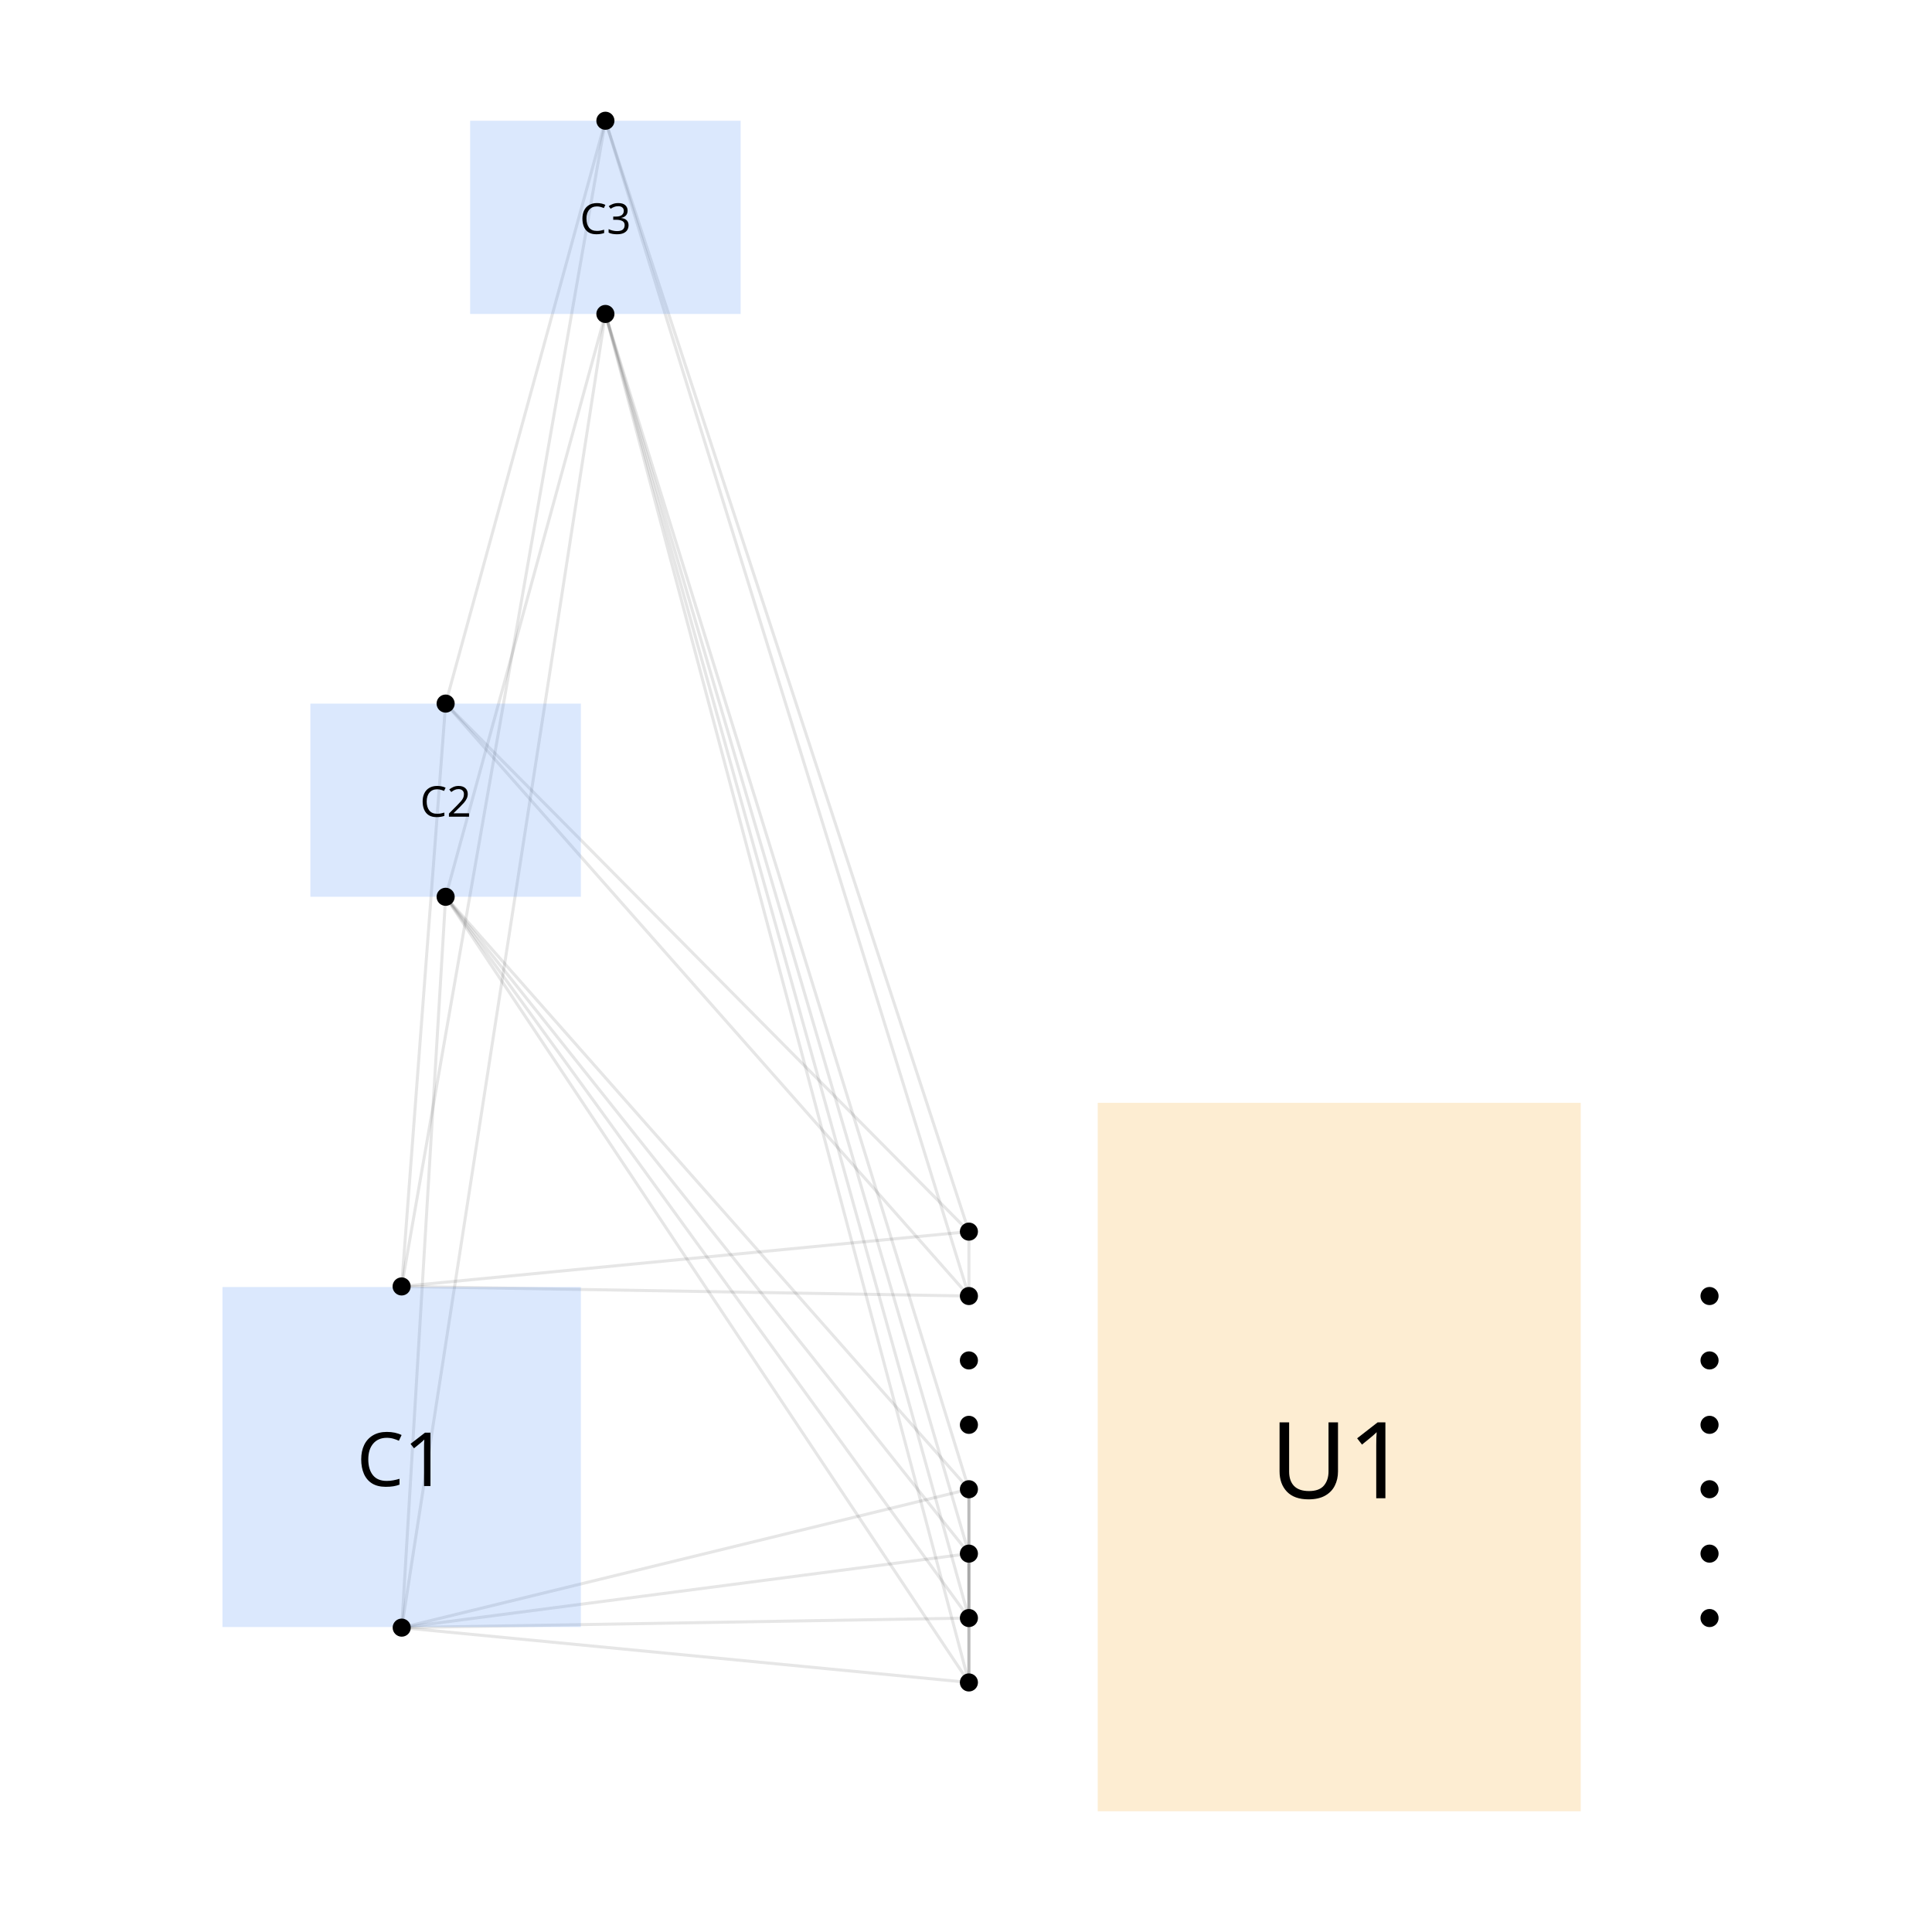
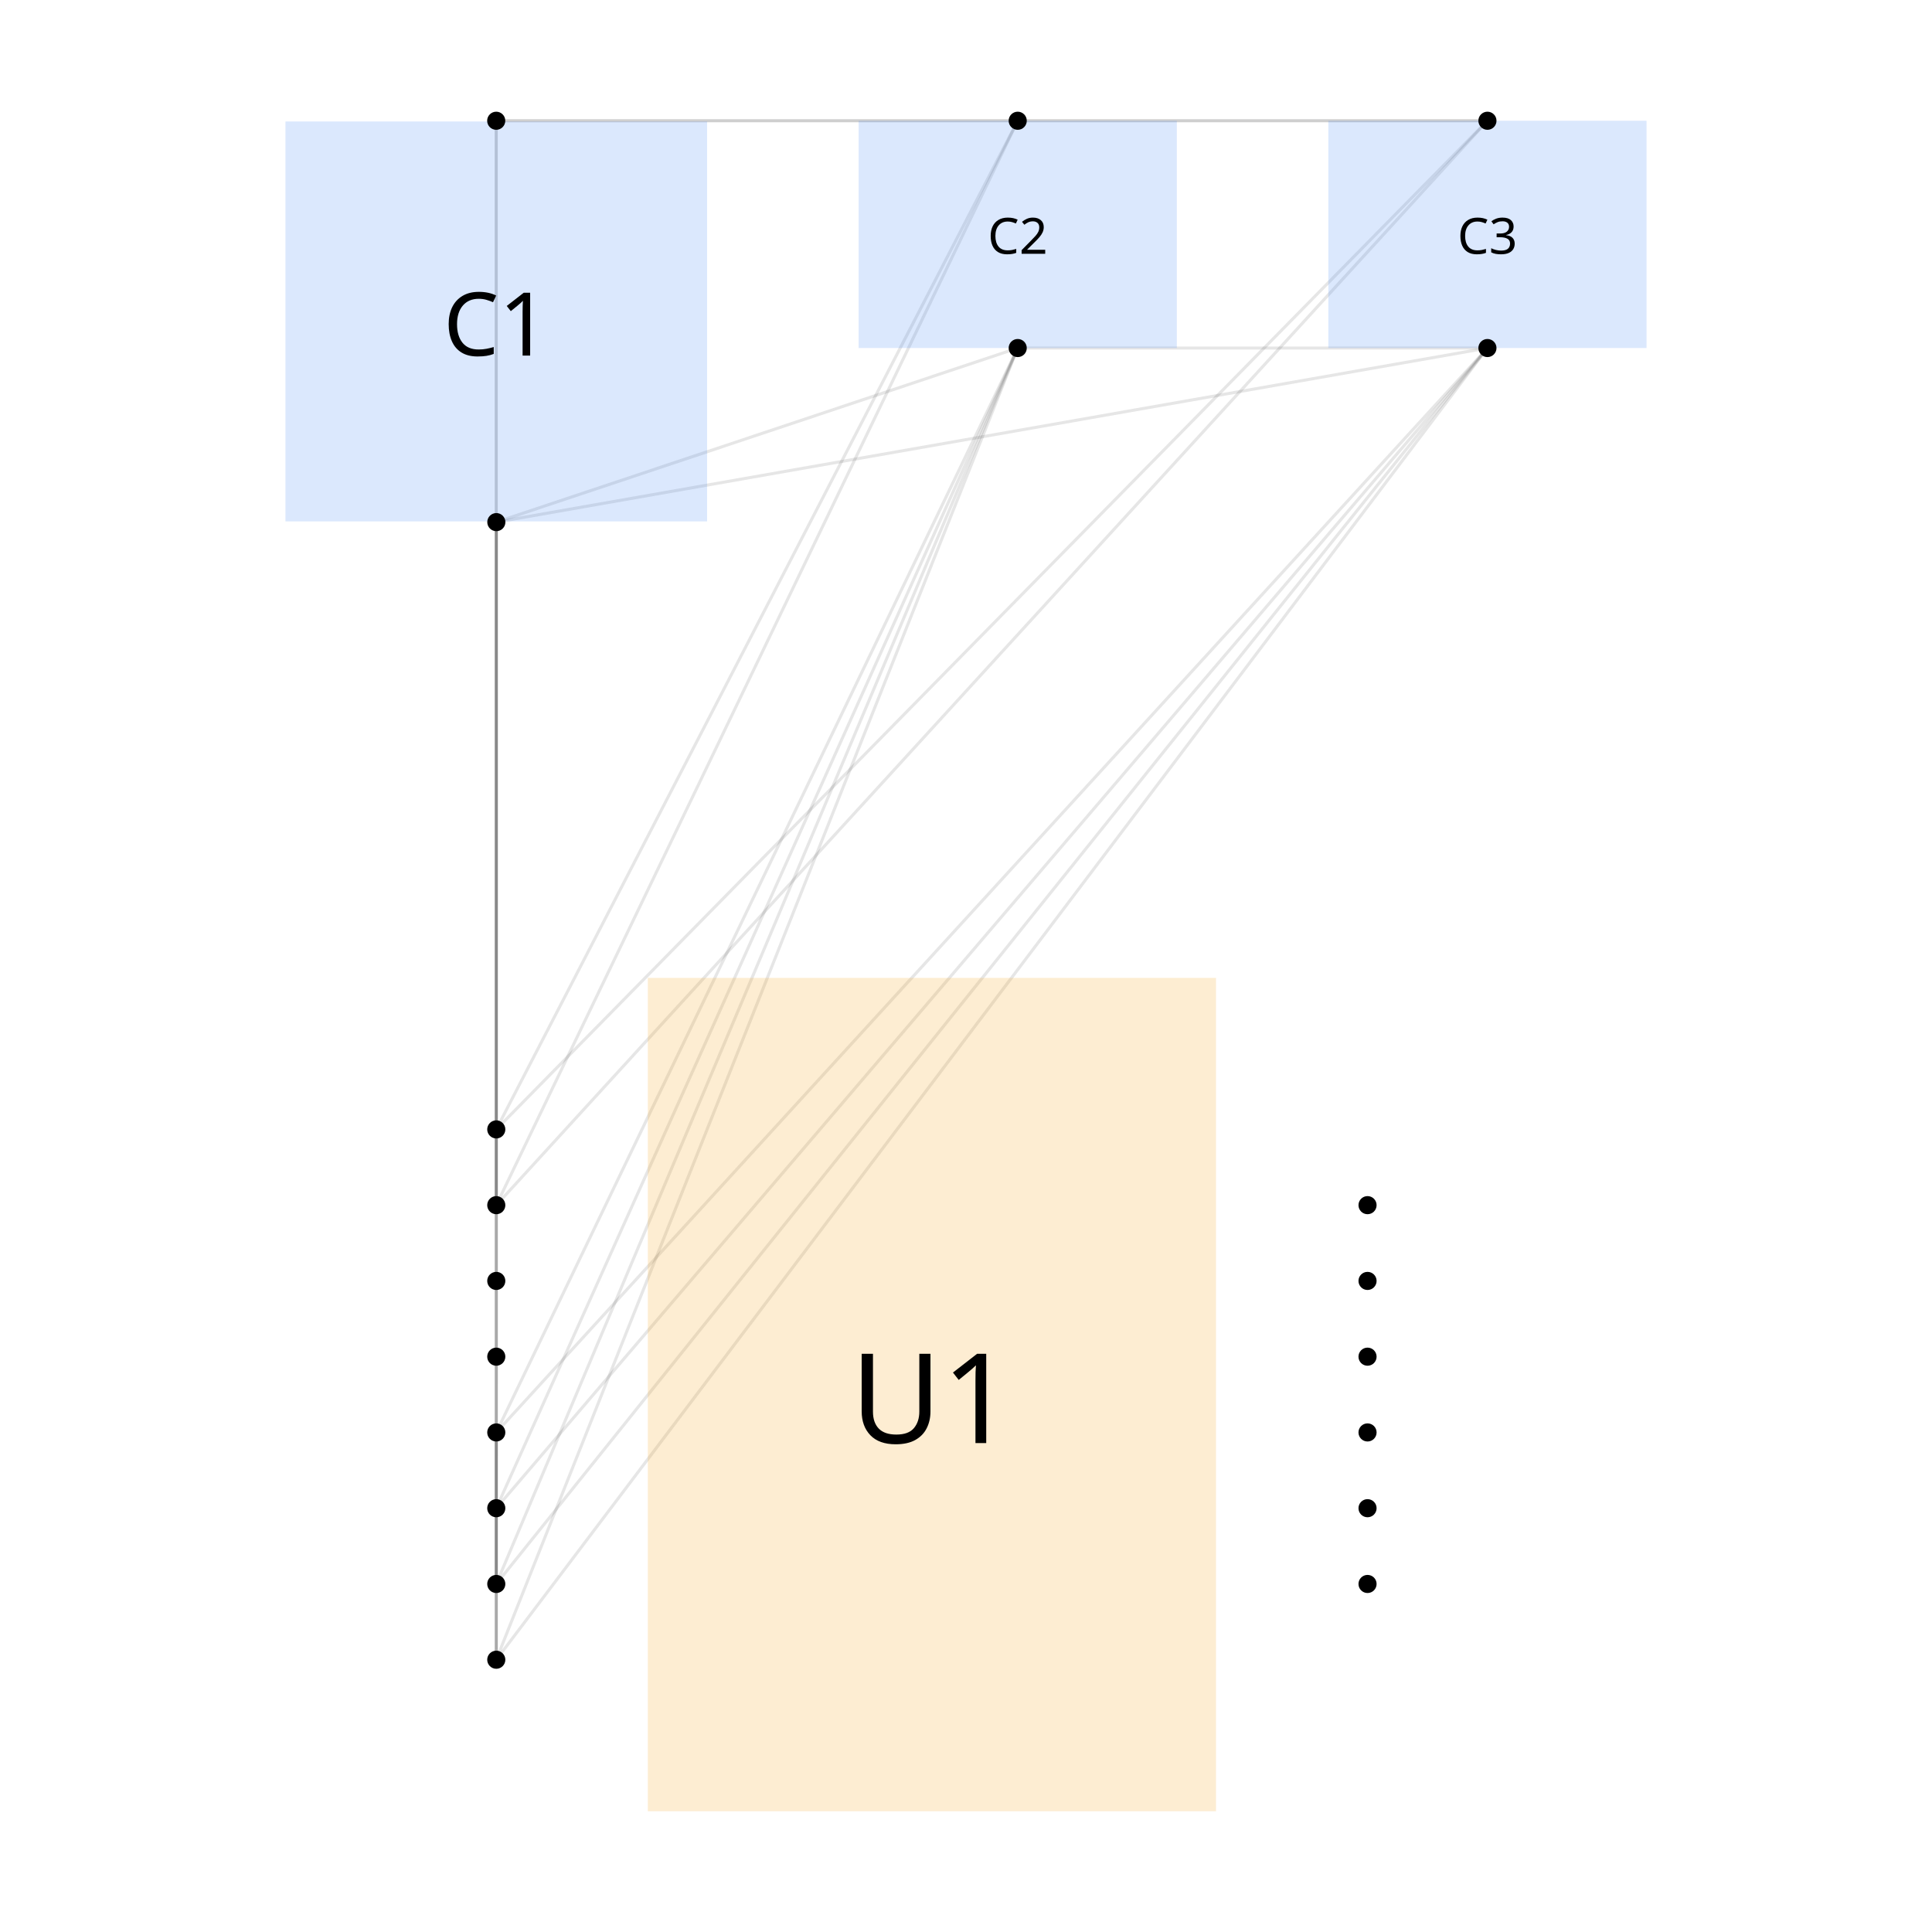
<svg xmlns="http://www.w3.org/2000/svg" width="640" height="640" viewBox="0 0 640 640">
  <rect width="100%" height="100%" fill="white" />
  <g>
-     <polyline data-points="-1.15,0.7 -1.15,0.49999999999999994" data-type="line" data-label="" points="320.962,407.992 320.962,429.326" fill="none" stroke="rgba(0,0,0,0.1)" stroke-width="1px" />
+     <polyline data-points="-1.15,0.7 -1.15,0.49999999999999994" data-type="line" data-label="" points="164.399,374.127 164.399,399.224" fill="none" stroke="rgba(0,0,0,0.1)" stroke-width="1px" />
  </g>
  <g>
-     <polyline data-points="-1.15,0.7 -2.911668599999997,0.5297833500000002" data-type="line" data-label="" points="320.962,407.992 133.043,426.149" fill="none" stroke="rgba(0,0,0,0.1)" stroke-width="1px" />
+     <polyline data-points="-1.15,0.7 -1.150148499999999,3.3626939" data-type="line" data-label="" points="164.399,374.127 164.38,40" fill="none" stroke="rgba(0,0,0,0.1)" stroke-width="1px" />
  </g>
  <g>
-     <polyline data-points="-1.15,0.7 -2.7749999999999995,2.33978335" data-type="line" data-label="" points="320.962,407.992 147.622,233.075" fill="none" stroke="rgba(0,0,0,0.1)" stroke-width="1px" />
+     <polyline data-points="-1.15,0.7 0.22652009999999834,3.3626939" data-type="line" data-label="" points="164.399,374.127 337.131,40" fill="none" stroke="rgba(0,0,0,0.1)" stroke-width="1px" />
  </g>
  <g>
-     <polyline data-points="-1.15,0.7 -2.2788400333333323,4.14978335" data-type="line" data-label="" points="320.962,407.992 200.548,40" fill="none" stroke="rgba(0,0,0,0.1)" stroke-width="1px" />
+     <polyline data-points="-1.15,0.7 1.466520099999998,3.3626939" data-type="line" data-label="" points="164.399,374.127 492.732,40" fill="none" stroke="rgba(0,0,0,0.1)" stroke-width="1px" />
  </g>
  <g>
-     <polyline data-points="-1.15,0.49999999999999994 -2.911668599999997,0.5297833500000002" data-type="line" data-label="" points="320.962,429.326 133.043,426.149" fill="none" stroke="rgba(0,0,0,0.1)" stroke-width="1px" />
+     <polyline data-points="-1.15,0.49999999999999994 -1.150148499999999,3.3626939" data-type="line" data-label="" points="164.399,399.224 164.38,40" fill="none" stroke="rgba(0,0,0,0.1)" stroke-width="1px" />
  </g>
  <g>
-     <polyline data-points="-1.15,0.49999999999999994 -2.7749999999999995,2.33978335" data-type="line" data-label="" points="320.962,429.326 147.622,233.075" fill="none" stroke="rgba(0,0,0,0.1)" stroke-width="1px" />
+     <polyline data-points="-1.15,0.49999999999999994 0.22652009999999834,3.3626939" data-type="line" data-label="" points="164.399,399.224 337.131,40" fill="none" stroke="rgba(0,0,0,0.1)" stroke-width="1px" />
  </g>
  <g>
-     <polyline data-points="-1.15,0.49999999999999994 -2.2788400333333323,4.14978335" data-type="line" data-label="" points="320.962,429.326 200.548,40" fill="none" stroke="rgba(0,0,0,0.1)" stroke-width="1px" />
+     <polyline data-points="-1.15,0.49999999999999994 1.466520099999998,3.3626939" data-type="line" data-label="" points="164.399,399.224 492.732,40" fill="none" stroke="rgba(0,0,0,0.1)" stroke-width="1px" />
  </g>
  <g>
-     <polyline data-points="-2.911668599999997,0.5297833500000002 -2.7749999999999995,2.33978335" data-type="line" data-label="" points="133.043,426.149 147.622,233.075" fill="none" stroke="rgba(0,0,0,0.1)" stroke-width="1px" />
+     <polyline data-points="-1.150148499999999,3.3626939 0.22652009999999834,3.3626939" data-type="line" data-label="" points="164.38,40 337.131,40" fill="none" stroke="rgba(0,0,0,0.1)" stroke-width="1px" />
  </g>
  <g>
-     <polyline data-points="-2.911668599999997,0.5297833500000002 -2.2788400333333323,4.14978335" data-type="line" data-label="" points="133.043,426.149 200.548,40" fill="none" stroke="rgba(0,0,0,0.1)" stroke-width="1px" />
+     <polyline data-points="-1.150148499999999,3.3626939 1.466520099999998,3.3626939" data-type="line" data-label="" points="164.38,40 492.732,40" fill="none" stroke="rgba(0,0,0,0.1)" stroke-width="1px" />
  </g>
  <g>
-     <polyline data-points="-2.7749999999999995,2.33978335 -2.2788400333333323,4.14978335" data-type="line" data-label="" points="147.622,233.075 200.548,40" fill="none" stroke="rgba(0,0,0,0.1)" stroke-width="1px" />
+     <polyline data-points="0.22652009999999834,3.3626939 1.466520099999998,3.3626939" data-type="line" data-label="" points="337.131,40 492.732,40" fill="none" stroke="rgba(0,0,0,0.1)" stroke-width="1px" />
  </g>
  <g>
-     <polyline data-points="-1.15,-0.7 -1.15,-0.30000000000000004" data-type="line" data-label="" points="320.962,557.332 320.962,514.663" fill="none" stroke="rgba(0,0,0,0.1)" stroke-width="1px" />
+     <polyline data-points="-1.15,-0.7 -1.15,-0.30000000000000004" data-type="line" data-label="" points="164.399,549.806 164.399,499.612" fill="none" stroke="rgba(0,0,0,0.1)" stroke-width="1px" />
  </g>
  <g>
-     <polyline data-points="-1.15,-0.7 -1.15,-0.5" data-type="line" data-label="" points="320.962,557.332 320.962,535.997" fill="none" stroke="rgba(0,0,0,0.1)" stroke-width="1px" />
+     <polyline data-points="-1.15,-0.7 -1.15,-0.5" data-type="line" data-label="" points="164.399,549.806 164.399,524.709" fill="none" stroke="rgba(0,0,0,0.1)" stroke-width="1px" />
  </g>
  <g>
-     <polyline data-points="-1.15,-0.7 -1.15,-0.10000000000000009" data-type="line" data-label="" points="320.962,557.332 320.962,493.329" fill="none" stroke="rgba(0,0,0,0.1)" stroke-width="1px" />
+     <polyline data-points="-1.15,-0.7 -1.15,-0.10000000000000009" data-type="line" data-label="" points="164.399,549.806 164.399,474.515" fill="none" stroke="rgba(0,0,0,0.1)" stroke-width="1px" />
  </g>
  <g>
-     <polyline data-points="-1.15,-0.7 -2.911371599999999,-0.5297833500000002" data-type="line" data-label="" points="320.962,557.332 133.075,539.174" fill="none" stroke="rgba(0,0,0,0.1)" stroke-width="1px" />
+     <polyline data-points="-1.15,-0.7 -1.149851500000001,2.3031271999999996" data-type="line" data-label="" points="164.399,549.806 164.418,172.959" fill="none" stroke="rgba(0,0,0,0.1)" stroke-width="1px" />
  </g>
  <g>
-     <polyline data-points="-1.15,-0.7 -2.7749999999999995,1.73978335" data-type="line" data-label="" points="320.962,557.332 147.622,297.077" fill="none" stroke="rgba(0,0,0,0.1)" stroke-width="1px" />
+     <polyline data-points="-1.15,-0.7 0.22652009999999823,2.7626939000000004" data-type="line" data-label="" points="164.399,549.806 337.131,115.291" fill="none" stroke="rgba(0,0,0,0.1)" stroke-width="1px" />
  </g>
  <g>
-     <polyline data-points="-1.15,-0.7 -2.2788400333333323,3.54978335" data-type="line" data-label="" points="320.962,557.332 200.548,104.003" fill="none" stroke="rgba(0,0,0,0.1)" stroke-width="1px" />
+     <polyline data-points="-1.15,-0.7 1.466520099999998,2.7626939000000004" data-type="line" data-label="" points="164.399,549.806 492.732,115.291" fill="none" stroke="rgba(0,0,0,0.1)" stroke-width="1px" />
  </g>
  <g>
-     <polyline data-points="-1.15,-0.30000000000000004 -1.15,-0.5" data-type="line" data-label="" points="320.962,514.663 320.962,535.997" fill="none" stroke="rgba(0,0,0,0.1)" stroke-width="1px" />
+     <polyline data-points="-1.15,-0.30000000000000004 -1.15,-0.5" data-type="line" data-label="" points="164.399,499.612 164.399,524.709" fill="none" stroke="rgba(0,0,0,0.1)" stroke-width="1px" />
  </g>
  <g>
-     <polyline data-points="-1.15,-0.30000000000000004 -1.15,-0.10000000000000009" data-type="line" data-label="" points="320.962,514.663 320.962,493.329" fill="none" stroke="rgba(0,0,0,0.1)" stroke-width="1px" />
+     <polyline data-points="-1.15,-0.30000000000000004 -1.15,-0.10000000000000009" data-type="line" data-label="" points="164.399,499.612 164.399,474.515" fill="none" stroke="rgba(0,0,0,0.1)" stroke-width="1px" />
  </g>
  <g>
-     <polyline data-points="-1.15,-0.30000000000000004 -2.911371599999999,-0.5297833500000002" data-type="line" data-label="" points="320.962,514.663 133.075,539.174" fill="none" stroke="rgba(0,0,0,0.1)" stroke-width="1px" />
+     <polyline data-points="-1.15,-0.30000000000000004 -1.149851500000001,2.3031271999999996" data-type="line" data-label="" points="164.399,499.612 164.418,172.959" fill="none" stroke="rgba(0,0,0,0.1)" stroke-width="1px" />
  </g>
  <g>
-     <polyline data-points="-1.15,-0.30000000000000004 -2.7749999999999995,1.73978335" data-type="line" data-label="" points="320.962,514.663 147.622,297.077" fill="none" stroke="rgba(0,0,0,0.1)" stroke-width="1px" />
+     <polyline data-points="-1.15,-0.30000000000000004 0.22652009999999823,2.7626939000000004" data-type="line" data-label="" points="164.399,499.612 337.131,115.291" fill="none" stroke="rgba(0,0,0,0.1)" stroke-width="1px" />
  </g>
  <g>
-     <polyline data-points="-1.15,-0.30000000000000004 -2.2788400333333323,3.54978335" data-type="line" data-label="" points="320.962,514.663 200.548,104.003" fill="none" stroke="rgba(0,0,0,0.1)" stroke-width="1px" />
+     <polyline data-points="-1.15,-0.30000000000000004 1.466520099999998,2.7626939000000004" data-type="line" data-label="" points="164.399,499.612 492.732,115.291" fill="none" stroke="rgba(0,0,0,0.1)" stroke-width="1px" />
  </g>
  <g>
-     <polyline data-points="-1.15,-0.5 -1.15,-0.10000000000000009" data-type="line" data-label="" points="320.962,535.997 320.962,493.329" fill="none" stroke="rgba(0,0,0,0.1)" stroke-width="1px" />
+     <polyline data-points="-1.15,-0.5 -1.15,-0.10000000000000009" data-type="line" data-label="" points="164.399,524.709 164.399,474.515" fill="none" stroke="rgba(0,0,0,0.1)" stroke-width="1px" />
  </g>
  <g>
-     <polyline data-points="-1.15,-0.5 -2.911371599999999,-0.5297833500000002" data-type="line" data-label="" points="320.962,535.997 133.075,539.174" fill="none" stroke="rgba(0,0,0,0.1)" stroke-width="1px" />
+     <polyline data-points="-1.15,-0.5 -1.149851500000001,2.3031271999999996" data-type="line" data-label="" points="164.399,524.709 164.418,172.959" fill="none" stroke="rgba(0,0,0,0.1)" stroke-width="1px" />
  </g>
  <g>
-     <polyline data-points="-1.15,-0.5 -2.7749999999999995,1.73978335" data-type="line" data-label="" points="320.962,535.997 147.622,297.077" fill="none" stroke="rgba(0,0,0,0.1)" stroke-width="1px" />
+     <polyline data-points="-1.15,-0.5 0.22652009999999823,2.7626939000000004" data-type="line" data-label="" points="164.399,524.709 337.131,115.291" fill="none" stroke="rgba(0,0,0,0.1)" stroke-width="1px" />
  </g>
  <g>
-     <polyline data-points="-1.15,-0.5 -2.2788400333333323,3.54978335" data-type="line" data-label="" points="320.962,535.997 200.548,104.003" fill="none" stroke="rgba(0,0,0,0.1)" stroke-width="1px" />
+     <polyline data-points="-1.15,-0.5 1.466520099999998,2.7626939000000004" data-type="line" data-label="" points="164.399,524.709 492.732,115.291" fill="none" stroke="rgba(0,0,0,0.1)" stroke-width="1px" />
  </g>
  <g>
-     <polyline data-points="-1.15,-0.10000000000000009 -2.911371599999999,-0.5297833500000002" data-type="line" data-label="" points="320.962,493.329 133.075,539.174" fill="none" stroke="rgba(0,0,0,0.1)" stroke-width="1px" />
+     <polyline data-points="-1.15,-0.10000000000000009 -1.149851500000001,2.3031271999999996" data-type="line" data-label="" points="164.399,474.515 164.418,172.959" fill="none" stroke="rgba(0,0,0,0.1)" stroke-width="1px" />
  </g>
  <g>
-     <polyline data-points="-1.15,-0.10000000000000009 -2.7749999999999995,1.73978335" data-type="line" data-label="" points="320.962,493.329 147.622,297.077" fill="none" stroke="rgba(0,0,0,0.1)" stroke-width="1px" />
+     <polyline data-points="-1.15,-0.10000000000000009 0.22652009999999823,2.7626939000000004" data-type="line" data-label="" points="164.399,474.515 337.131,115.291" fill="none" stroke="rgba(0,0,0,0.1)" stroke-width="1px" />
  </g>
  <g>
-     <polyline data-points="-1.15,-0.10000000000000009 -2.2788400333333323,3.54978335" data-type="line" data-label="" points="320.962,493.329 200.548,104.003" fill="none" stroke="rgba(0,0,0,0.1)" stroke-width="1px" />
+     <polyline data-points="-1.15,-0.10000000000000009 1.466520099999998,2.7626939000000004" data-type="line" data-label="" points="164.399,474.515 492.732,115.291" fill="none" stroke="rgba(0,0,0,0.1)" stroke-width="1px" />
  </g>
  <g>
-     <polyline data-points="-2.911371599999999,-0.5297833500000002 -2.7749999999999995,1.73978335" data-type="line" data-label="" points="133.075,539.174 147.622,297.077" fill="none" stroke="rgba(0,0,0,0.1)" stroke-width="1px" />
+     <polyline data-points="-1.149851500000001,2.3031271999999996 0.22652009999999823,2.7626939000000004" data-type="line" data-label="" points="164.418,172.959 337.131,115.291" fill="none" stroke="rgba(0,0,0,0.1)" stroke-width="1px" />
  </g>
  <g>
-     <polyline data-points="-2.911371599999999,-0.5297833500000002 -2.2788400333333323,3.54978335" data-type="line" data-label="" points="133.075,539.174 200.548,104.003" fill="none" stroke="rgba(0,0,0,0.1)" stroke-width="1px" />
+     <polyline data-points="-1.149851500000001,2.3031271999999996 1.466520099999998,2.7626939000000004" data-type="line" data-label="" points="164.418,172.959 492.732,115.291" fill="none" stroke="rgba(0,0,0,0.1)" stroke-width="1px" />
  </g>
  <g>
-     <polyline data-points="-2.7749999999999995,1.73978335 -2.2788400333333323,3.54978335" data-type="line" data-label="" points="147.622,297.077 200.548,104.003" fill="none" stroke="rgba(0,0,0,0.1)" stroke-width="1px" />
+     <polyline data-points="0.22652009999999823,2.7626939000000004 1.466520099999998,2.7626939000000004" data-type="line" data-label="" points="337.131,115.291 492.732,115.291" fill="none" stroke="rgba(0,0,0,0.1)" stroke-width="1px" />
  </g>
  <g>
-     <rect data-type="rect" data-label="U1" data-x="0" data-y="0" x="363.631" y="365.324" width="160.007" height="234.676" fill="rgba(245, 158, 11, 0.18)" stroke="none" stroke-width="0.009" />
+     <rect data-type="rect" data-label="U1" data-x="0" data-y="0" x="214.593" y="323.934" width="188.227" height="276.066" fill="rgba(245, 158, 11, 0.18)" stroke="none" stroke-width="0.008" />
  </g>
  <g>
-     <rect data-type="rect" data-label="C1" data-x="-2.911520099999998" data-y="0" x="73.694" y="426.349" width="118.729" height="112.626" fill="rgba(59, 130, 246, 0.18)" stroke="none" stroke-width="0.009" />
+     <rect data-type="rect" data-label="C1" data-x="-1.15" data-y="2.83291055" x="94.564" y="40.235" width="139.67" height="132.489" fill="rgba(59, 130, 246, 0.18)" stroke="none" stroke-width="0.008" />
  </g>
  <g>
-     <rect data-type="rect" data-label="C2" data-x="-2.7749999999999995" data-y="2.03978335" x="102.82" y="233.075" width="89.604" height="64.003" fill="rgba(59, 130, 246, 0.18)" stroke="none" stroke-width="0.009" />
+     <rect data-type="rect" data-label="C2" data-x="0.22652009999999828" data-y="3.0626939" x="284.428" y="40" width="105.407" height="75.291" fill="rgba(59, 130, 246, 0.18)" stroke="none" stroke-width="0.008" />
  </g>
  <g>
-     <rect data-type="rect" data-label="C3" data-x="-2.2788400333333323" data-y="3.8497833499999996" x="155.746" y="40" width="89.604" height="64.003" fill="rgba(59, 130, 246, 0.18)" stroke="none" stroke-width="0.009" />
+     <rect data-type="rect" data-label="C3" data-x="1.466520099999998" data-y="3.0626939" x="440.029" y="40" width="105.407" height="75.291" fill="rgba(59, 130, 246, 0.18)" stroke="none" stroke-width="0.008" />
  </g>
-   <text data-type="text" data-label="U1" data-x="0" data-y="0" x="443.634" y="482.662" fill="black" font-size="35.201" font-family="sans-serif" text-anchor="middle" dominant-baseline="central">U1</text>
-   <text data-type="text" data-label="C1" data-x="-2.911520099999998" data-y="0" x="133.059" y="482.662" fill="black" font-size="24.778" font-family="sans-serif" text-anchor="middle" dominant-baseline="central">C1</text>
-   <text data-type="text" data-label="C2" data-x="-2.7749999999999995" data-y="2.03978335" x="147.622" y="265.076" fill="black" font-size="14.081" font-family="sans-serif" text-anchor="middle" dominant-baseline="central">C2</text>
-   <text data-type="text" data-label="C3" data-x="-2.2788400333333323" data-y="3.8497833499999996" x="200.548" y="72.001" fill="black" font-size="14.081" font-family="sans-serif" text-anchor="middle" dominant-baseline="central">C3</text>
+   <text data-type="text" data-label="U1" data-x="0" data-y="0" x="308.706" y="461.967" fill="black" font-size="41.41" font-family="sans-serif" text-anchor="middle" dominant-baseline="central">U1</text>
+   <text data-type="text" data-label="C1" data-x="-1.15" data-y="2.83291055" x="164.399" y="106.48" fill="black" font-size="29.148" font-family="sans-serif" text-anchor="middle" dominant-baseline="central">C1</text>
+   <text data-type="text" data-label="C2" data-x="0.22652009999999828" data-y="3.0626939" x="337.131" y="77.645" fill="black" font-size="16.564" font-family="sans-serif" text-anchor="middle" dominant-baseline="central">C2</text>
+   <text data-type="text" data-label="C3" data-x="1.466520099999998" data-y="3.0626939" x="492.732" y="77.645" fill="black" font-size="16.564" font-family="sans-serif" text-anchor="middle" dominant-baseline="central">C3</text>
  <g>
-     <circle data-type="point" data-label="U1.1 (unnamedsubcircuitsubcircuit_source_group_0_connectivity_net0)" data-x="-1.15" data-y="0.7" cx="320.962" cy="407.992" r="3" fill="black" />
+     <circle data-type="point" data-label="U1.1 (unnamedsubcircuitsubcircuit_source_group_0_connectivity_net0)" data-x="-1.15" data-y="0.7" cx="164.399" cy="374.127" r="3" fill="black" />
  </g>
  <g>
-     <circle data-type="point" data-label="U1.2 (unnamedsubcircuitsubcircuit_source_group_0_connectivity_net1)" data-x="-1.15" data-y="-0.7" cx="320.962" cy="557.332" r="3" fill="black" />
+     <circle data-type="point" data-label="U1.2 (unnamedsubcircuitsubcircuit_source_group_0_connectivity_net1)" data-x="-1.15" data-y="-0.7" cx="164.399" cy="549.806" r="3" fill="black" />
  </g>
  <g>
-     <circle data-type="point" data-label="U1.3" data-x="-1.15" data-y="0.29999999999999993" cx="320.962" cy="450.661" r="3" fill="black" />
+     <circle data-type="point" data-label="U1.3" data-x="-1.15" data-y="0.29999999999999993" cx="164.399" cy="424.321" r="3" fill="black" />
  </g>
  <g>
-     <circle data-type="point" data-label="U1.4 (unnamedsubcircuitsubcircuit_source_group_0_connectivity_net1)" data-x="-1.15" data-y="-0.30000000000000004" cx="320.962" cy="514.663" r="3" fill="black" />
+     <circle data-type="point" data-label="U1.4 (unnamedsubcircuitsubcircuit_source_group_0_connectivity_net1)" data-x="-1.15" data-y="-0.30000000000000004" cx="164.399" cy="499.612" r="3" fill="black" />
  </g>
  <g>
-     <circle data-type="point" data-label="U1.5 (unnamedsubcircuitsubcircuit_source_group_0_connectivity_net1)" data-x="-1.15" data-y="-0.5" cx="320.962" cy="535.997" r="3" fill="black" />
+     <circle data-type="point" data-label="U1.5 (unnamedsubcircuitsubcircuit_source_group_0_connectivity_net1)" data-x="-1.15" data-y="-0.5" cx="164.399" cy="524.709" r="3" fill="black" />
  </g>
  <g>
-     <circle data-type="point" data-label="U1.6 (unnamedsubcircuitsubcircuit_source_group_0_connectivity_net0)" data-x="-1.15" data-y="0.49999999999999994" cx="320.962" cy="429.326" r="3" fill="black" />
+     <circle data-type="point" data-label="U1.6 (unnamedsubcircuitsubcircuit_source_group_0_connectivity_net0)" data-x="-1.15" data-y="0.49999999999999994" cx="164.399" cy="399.224" r="3" fill="black" />
  </g>
  <g>
-     <circle data-type="point" data-label="U1.7 (unnamedsubcircuitsubcircuit_source_group_0_connectivity_net2)" data-x="1.15" data-y="0.5" cx="566.306" cy="429.326" r="3" fill="black" />
+     <circle data-type="point" data-label="U1.7 (unnamedsubcircuitsubcircuit_source_group_0_connectivity_net2)" data-x="1.15" data-y="0.5" cx="453.014" cy="399.224" r="3" fill="black" />
  </g>
  <g>
-     <circle data-type="point" data-label="U1.8 (unnamedsubcircuitsubcircuit_source_group_0_connectivity_net6)" data-x="1.15" data-y="-0.3" cx="566.306" cy="514.663" r="3" fill="black" />
+     <circle data-type="point" data-label="U1.8 (unnamedsubcircuitsubcircuit_source_group_0_connectivity_net6)" data-x="1.15" data-y="-0.3" cx="453.014" cy="499.612" r="3" fill="black" />
  </g>
  <g>
-     <circle data-type="point" data-label="U1.9 (unnamedsubcircuitsubcircuit_source_group_0_connectivity_net7)" data-x="1.15" data-y="-0.5" cx="566.306" cy="535.997" r="3" fill="black" />
+     <circle data-type="point" data-label="U1.9 (unnamedsubcircuitsubcircuit_source_group_0_connectivity_net7)" data-x="1.15" data-y="-0.5" cx="453.014" cy="524.709" r="3" fill="black" />
  </g>
  <g>
-     <circle data-type="point" data-label="U1.10 (unnamedsubcircuitsubcircuit_source_group_0_connectivity_net1)" data-x="-1.15" data-y="-0.10000000000000009" cx="320.962" cy="493.329" r="3" fill="black" />
+     <circle data-type="point" data-label="U1.10 (unnamedsubcircuitsubcircuit_source_group_0_connectivity_net1)" data-x="-1.15" data-y="-0.10000000000000009" cx="164.399" cy="474.515" r="3" fill="black" />
  </g>
  <g>
-     <circle data-type="point" data-label="U1.11" data-x="-1.15" data-y="0.09999999999999987" cx="320.962" cy="471.995" r="3" fill="black" />
+     <circle data-type="point" data-label="U1.11" data-x="-1.15" data-y="0.09999999999999987" cx="164.399" cy="449.418" r="3" fill="black" />
  </g>
  <g>
-     <circle data-type="point" data-label="U1.12 (unnamedsubcircuitsubcircuit_source_group_0_connectivity_net3)" data-x="1.15" data-y="0.30000000000000004" cx="566.306" cy="450.661" r="3" fill="black" />
+     <circle data-type="point" data-label="U1.12 (unnamedsubcircuitsubcircuit_source_group_0_connectivity_net3)" data-x="1.15" data-y="0.30000000000000004" cx="453.014" cy="424.321" r="3" fill="black" />
  </g>
  <g>
-     <circle data-type="point" data-label="U1.13 (unnamedsubcircuitsubcircuit_source_group_0_connectivity_net4)" data-x="1.15" data-y="0.10000000000000009" cx="566.306" cy="471.995" r="3" fill="black" />
+     <circle data-type="point" data-label="U1.13 (unnamedsubcircuitsubcircuit_source_group_0_connectivity_net4)" data-x="1.15" data-y="0.10000000000000009" cx="453.014" cy="449.418" r="3" fill="black" />
  </g>
  <g>
-     <circle data-type="point" data-label="U1.14 (unnamedsubcircuitsubcircuit_source_group_0_connectivity_net5)" data-x="1.15" data-y="-0.09999999999999998" cx="566.306" cy="493.329" r="3" fill="black" />
+     <circle data-type="point" data-label="U1.14 (unnamedsubcircuitsubcircuit_source_group_0_connectivity_net5)" data-x="1.15" data-y="-0.09999999999999998" cx="453.014" cy="474.515" r="3" fill="black" />
  </g>
  <g>
-     <circle data-type="point" data-label="C1.2 (unnamedsubcircuitsubcircuit_source_group_0_connectivity_net1)" data-x="-2.911371599999999" data-y="-0.5297833500000002" cx="133.075" cy="539.174" r="3" fill="black" />
+     <circle data-type="point" data-label="C1.2 (unnamedsubcircuitsubcircuit_source_group_0_connectivity_net1)" data-x="-1.149851500000001" data-y="2.3031271999999996" cx="164.418" cy="172.959" r="3" fill="black" />
  </g>
  <g>
-     <circle data-type="point" data-label="C1.1 (unnamedsubcircuitsubcircuit_source_group_0_connectivity_net0)" data-x="-2.911668599999997" data-y="0.5297833500000002" cx="133.043" cy="426.149" r="3" fill="black" />
+     <circle data-type="point" data-label="C1.1 (unnamedsubcircuitsubcircuit_source_group_0_connectivity_net0)" data-x="-1.150148499999999" data-y="3.3626939" cx="164.38" cy="40" r="3" fill="black" />
  </g>
  <g>
-     <circle data-type="point" data-label="C2.1 (unnamedsubcircuitsubcircuit_source_group_0_connectivity_net0)" data-x="-2.7749999999999995" data-y="2.33978335" cx="147.622" cy="233.075" r="3" fill="black" />
+     <circle data-type="point" data-label="C2.1 (unnamedsubcircuitsubcircuit_source_group_0_connectivity_net0)" data-x="0.22652009999999834" data-y="3.3626939" cx="337.131" cy="40" r="3" fill="black" />
  </g>
  <g>
-     <circle data-type="point" data-label="C2.2 (unnamedsubcircuitsubcircuit_source_group_0_connectivity_net1)" data-x="-2.7749999999999995" data-y="1.73978335" cx="147.622" cy="297.077" r="3" fill="black" />
+     <circle data-type="point" data-label="C2.2 (unnamedsubcircuitsubcircuit_source_group_0_connectivity_net1)" data-x="0.22652009999999823" data-y="2.7626939000000004" cx="337.131" cy="115.291" r="3" fill="black" />
  </g>
  <g>
-     <circle data-type="point" data-label="C3.1 (unnamedsubcircuitsubcircuit_source_group_0_connectivity_net0)" data-x="-2.2788400333333323" data-y="4.14978335" cx="200.548" cy="40" r="3" fill="black" />
+     <circle data-type="point" data-label="C3.1 (unnamedsubcircuitsubcircuit_source_group_0_connectivity_net0)" data-x="1.466520099999998" data-y="3.3626939" cx="492.732" cy="40" r="3" fill="black" />
  </g>
  <g>
-     <circle data-type="point" data-label="C3.2 (unnamedsubcircuitsubcircuit_source_group_0_connectivity_net1)" data-x="-2.2788400333333323" data-y="3.54978335" cx="200.548" cy="104.003" r="3" fill="black" />
+     <circle data-type="point" data-label="C3.2 (unnamedsubcircuitsubcircuit_source_group_0_connectivity_net1)" data-x="1.466520099999998" data-y="2.7626939000000004" cx="492.732" cy="115.291" r="3" fill="black" />
  </g>
  <g id="crosshair" style="display: none">
    <line id="crosshair-h" y1="0" y2="640" stroke="#666" stroke-width="0.5" />
    <line id="crosshair-v" x1="0" x2="640" stroke="#666" stroke-width="0.5" />
    <text id="coordinates" font-family="monospace" font-size="12" fill="#666" />
  </g>
</svg>
